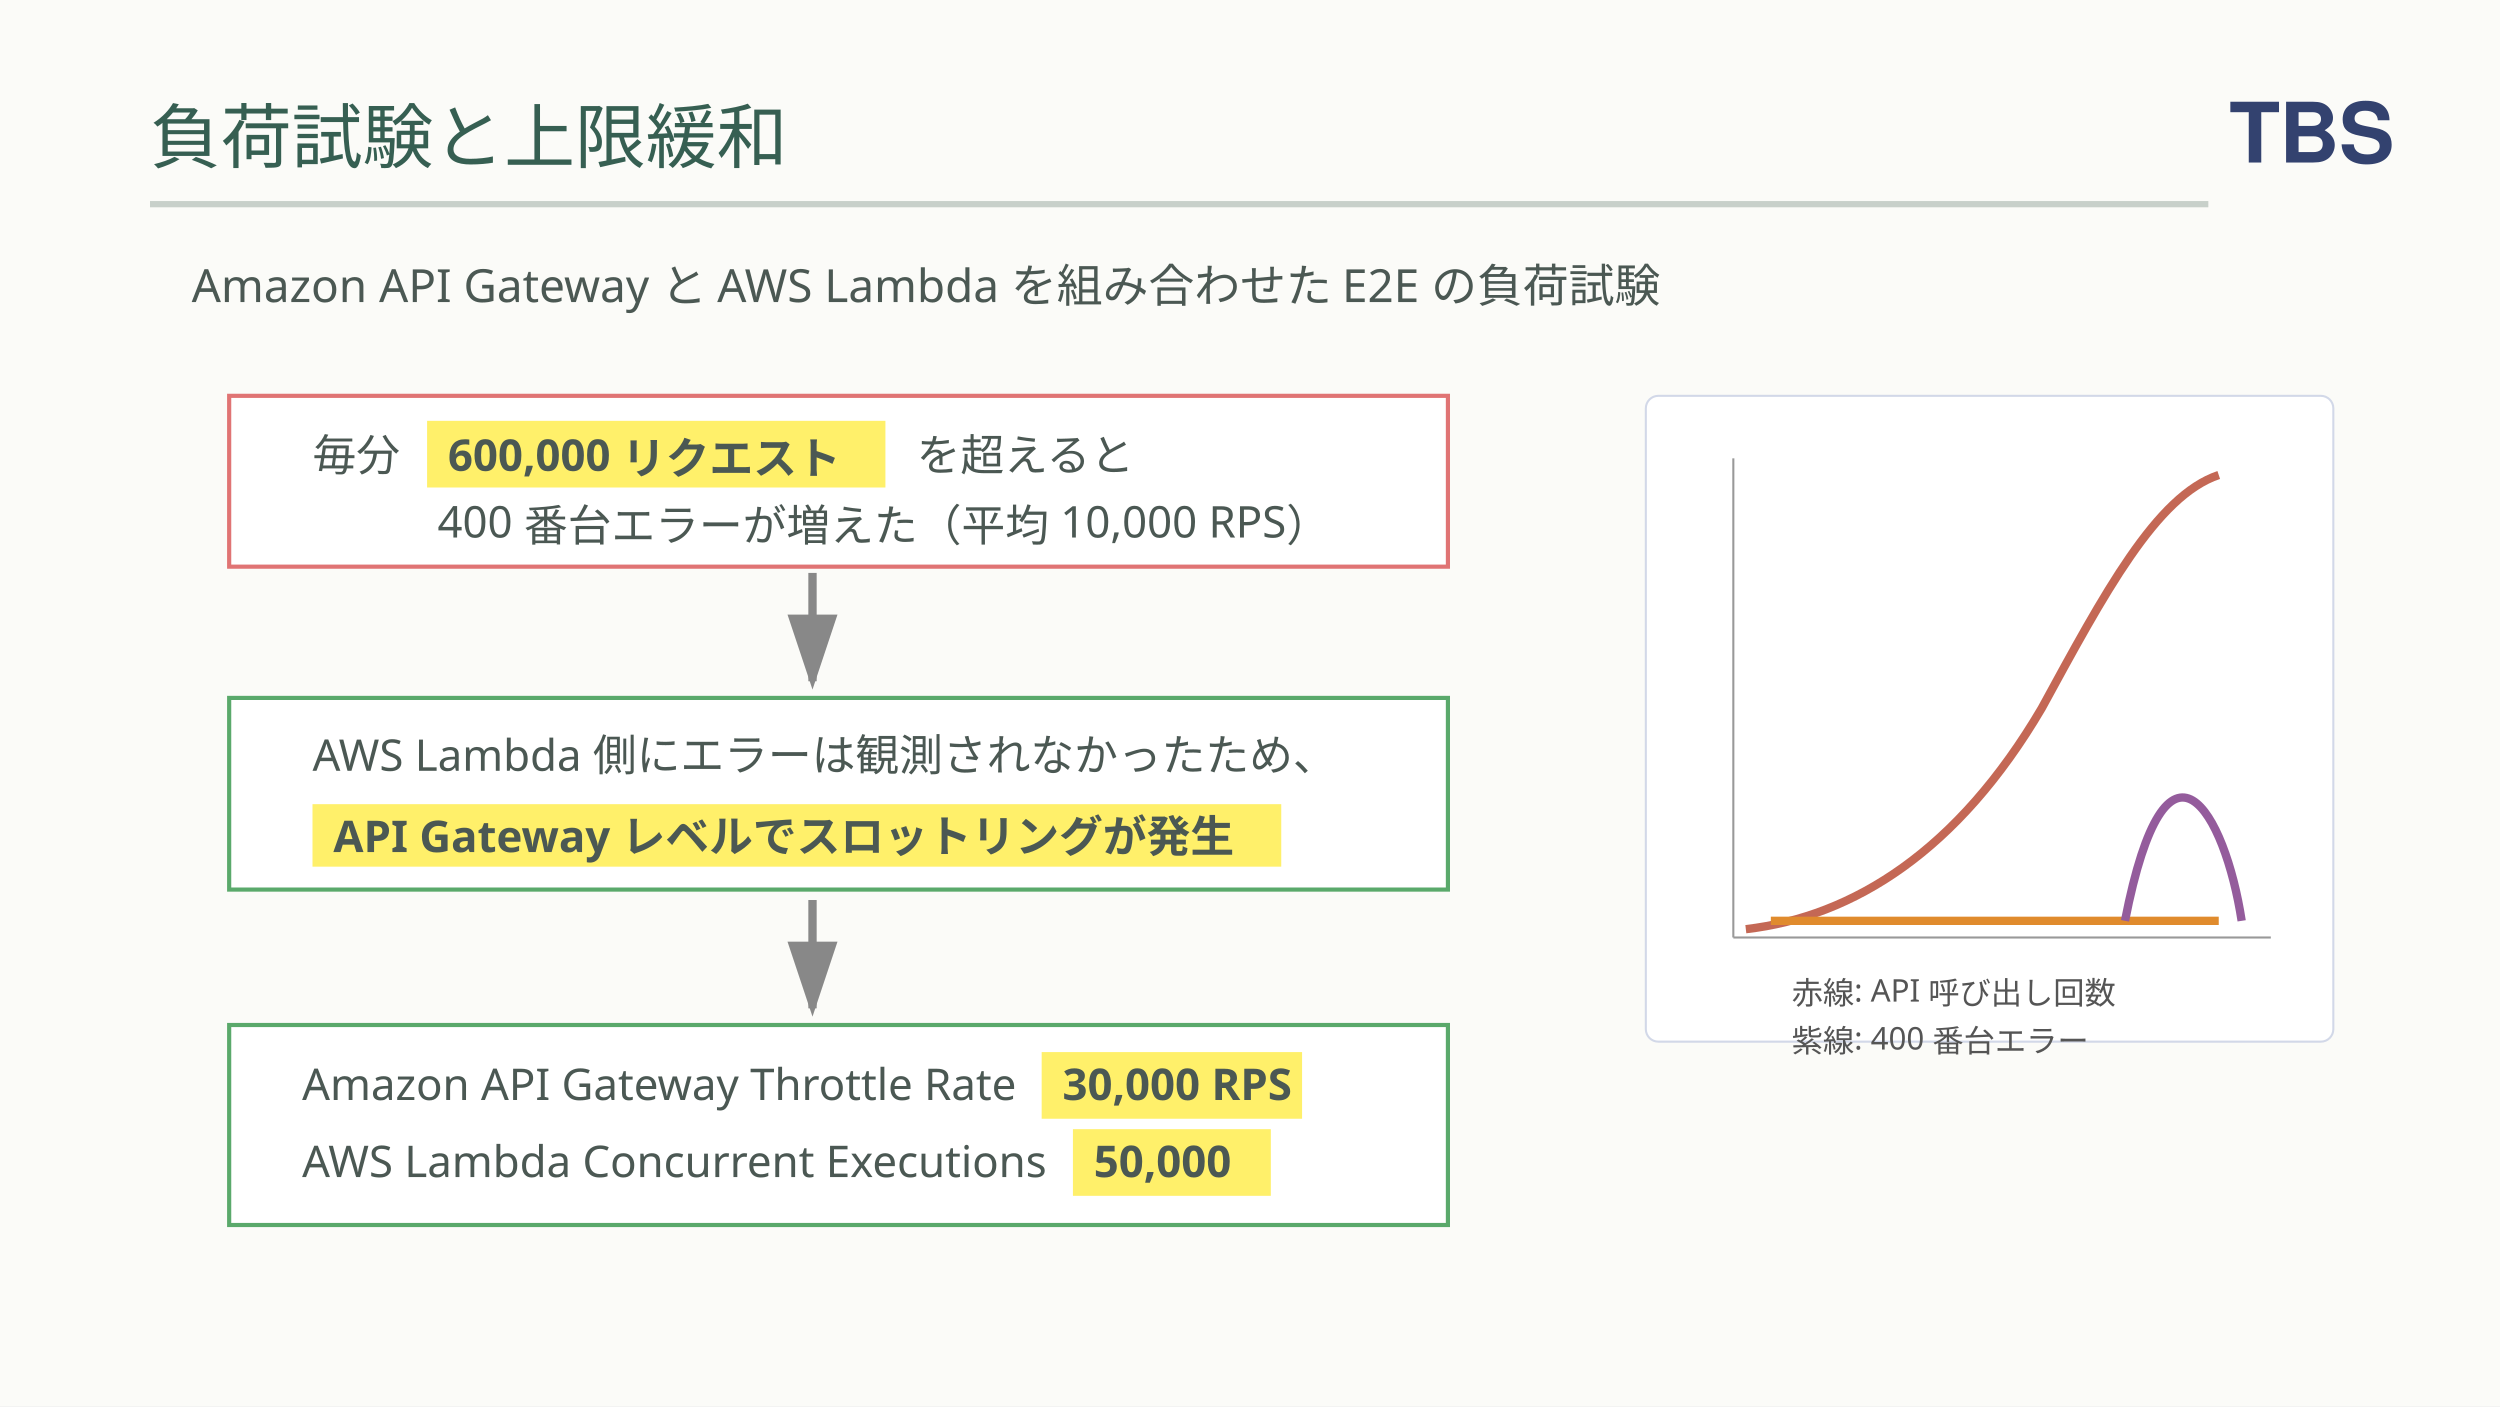
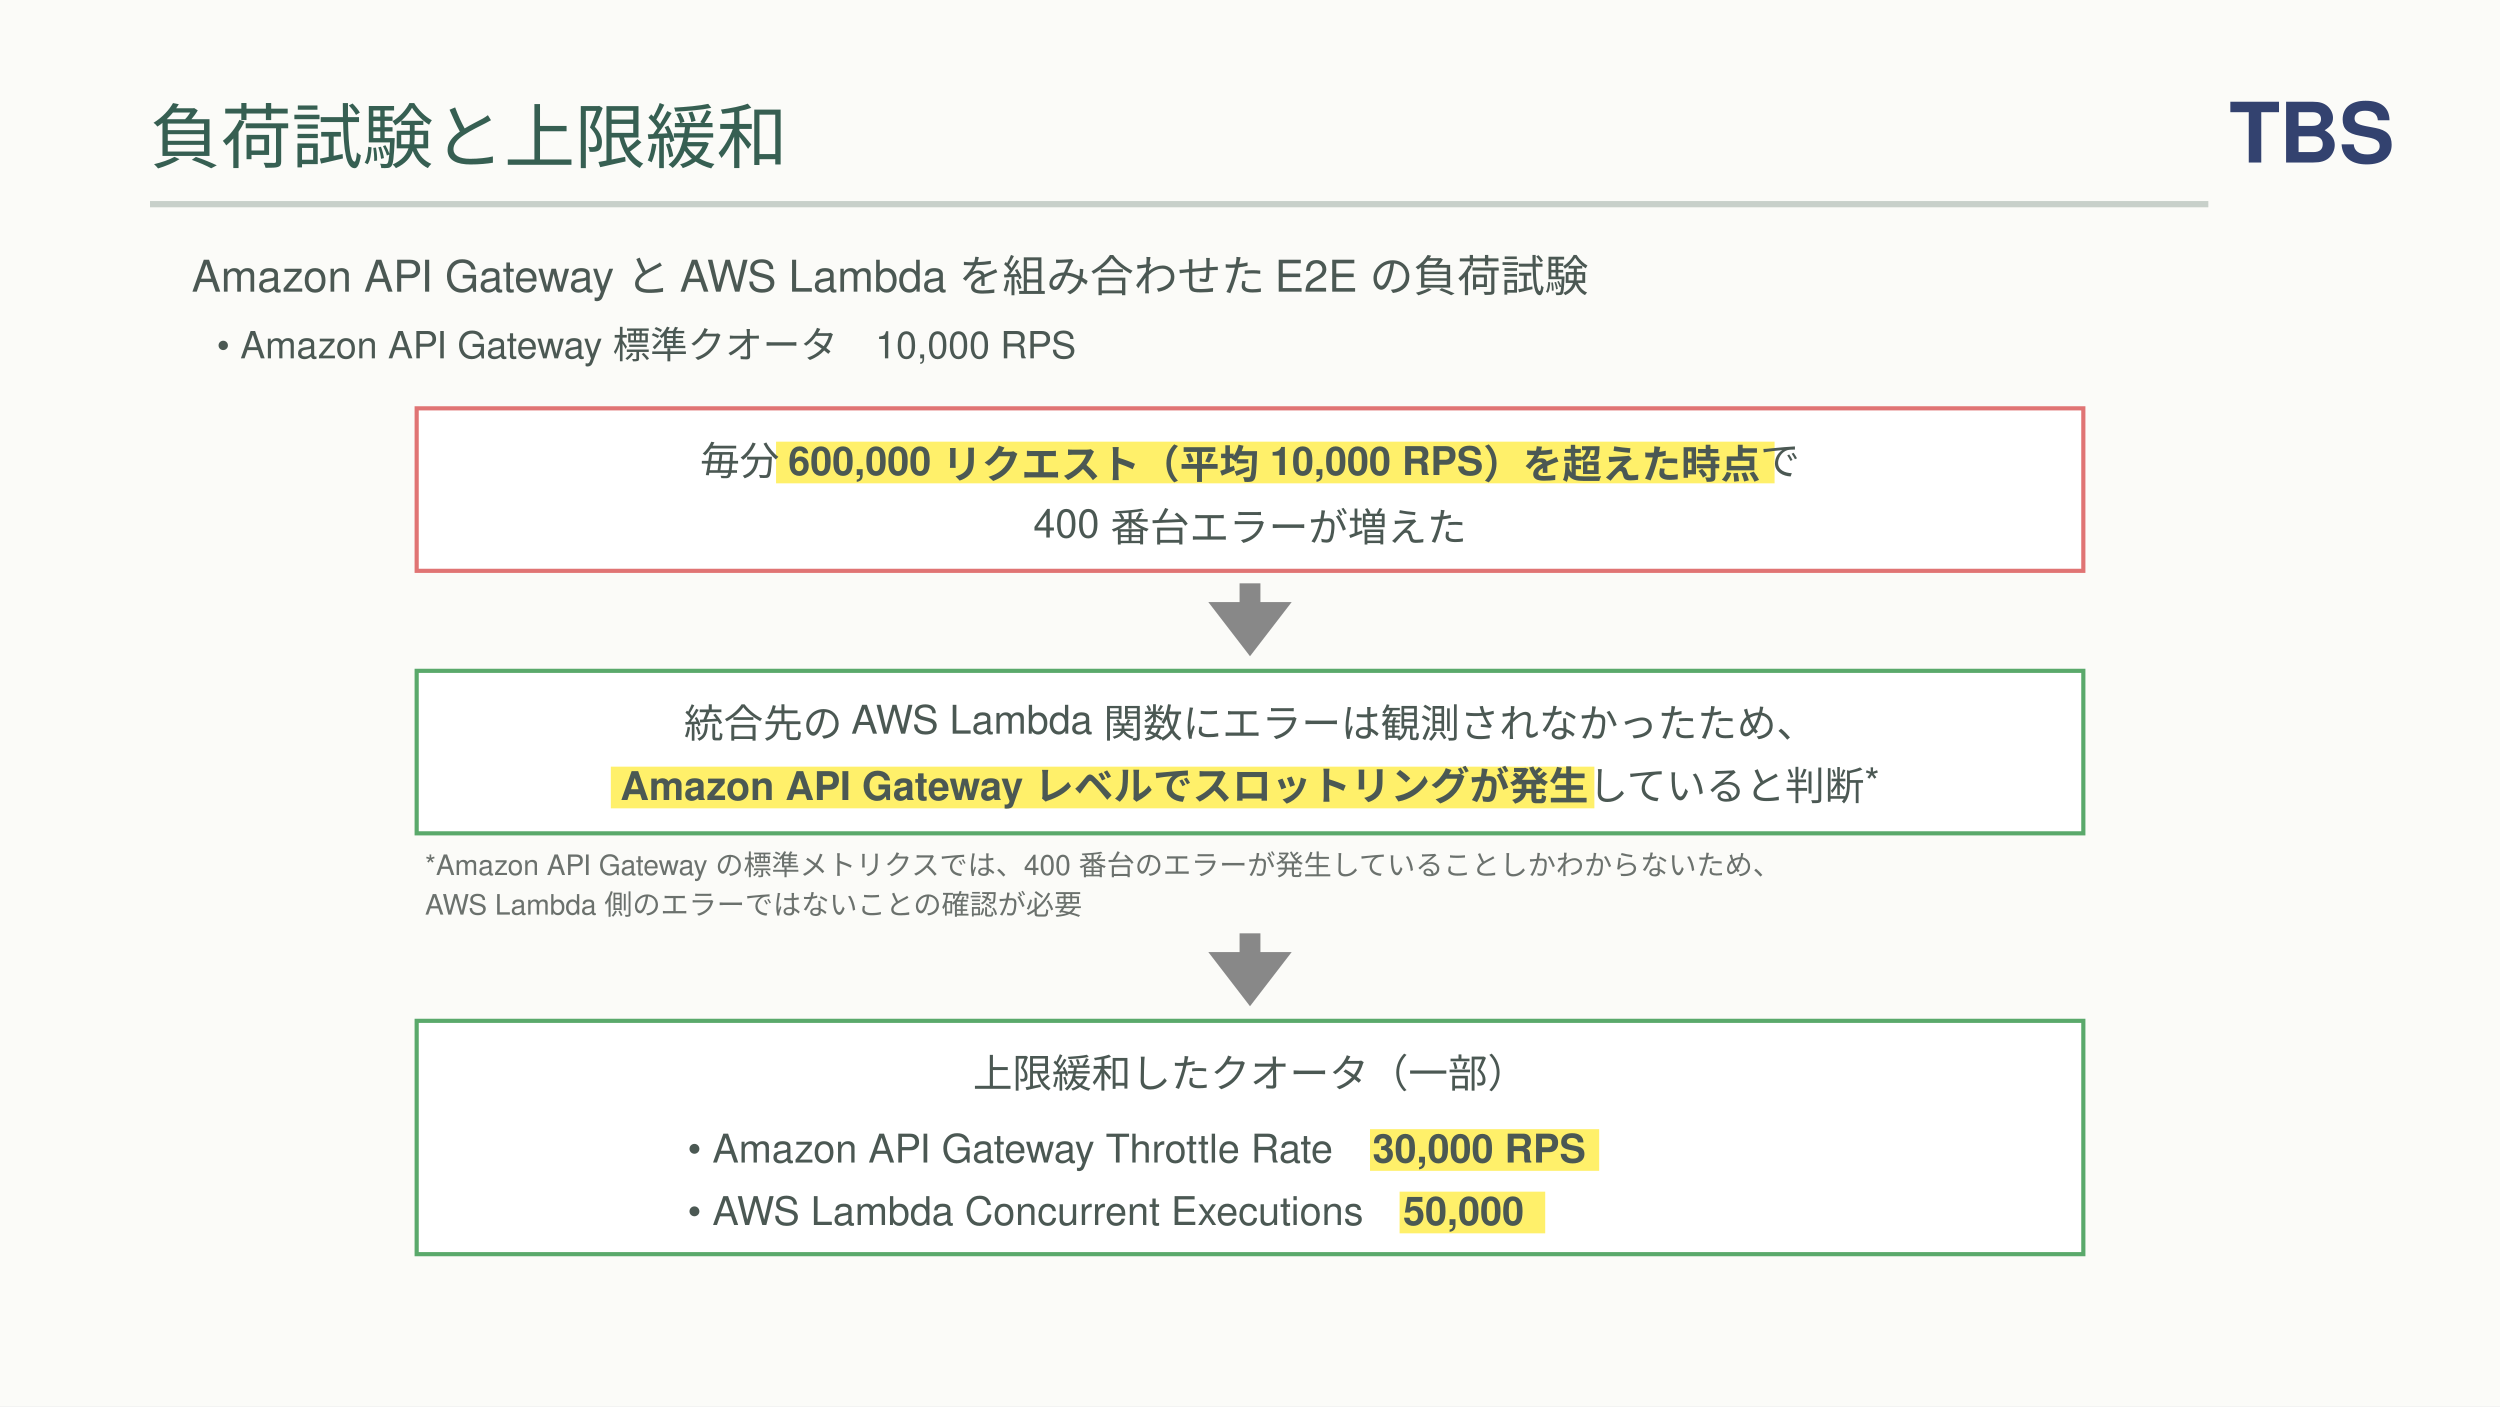
<svg xmlns="http://www.w3.org/2000/svg" width="1200" height="675" viewBox="0 0 1200 675" role="img" aria-labelledby="title desc">
  <rect width="1200" height="675" fill="#fbfbf8" />
  <text x="72" y="78" font-family="Avenir, Helvetica, Arial, sans-serif" font-size="34" fill="#365f52">負荷試験と上限緩和</text>
  <text x="1070" y="78" font-family="Avenir, Helvetica, Arial, sans-serif" font-size="40" font-weight="700" fill="#33426f">TBS</text>
  <line x1="72" y1="98" x2="1060" y2="98" stroke="#c8d0ca" stroke-width="3" />
-   <text x="92" y="145" font-family="Avenir" font-size="22" fill="#4b5853">Amazon API Gateway と AWS Lambda を組み合わせた E2E の負荷試験</text>
-   <g font-family="Avenir" font-size="21" fill="#4b5853">
-     <rect x="110" y="190" width="585" height="82" fill="#fff" stroke="#e07474" stroke-width="2" />
-     <text x="150" y="226">毎分 </text>
-     <rect x="205" y="202" width="220" height="32" fill="#fff06a" />
-     <text x="215" y="226" font-weight="700">600,000 リクエスト</text>
-     <text x="440" y="226">を超えると</text>
-     <text x="210" y="258">400 番台エラーが増えた（平均 10,000 RPS）</text>
-     <path d="M390 275v52" stroke="#888" stroke-width="4" marker-end="url(#arrow)" />
-     <rect x="110" y="335" width="585" height="92" fill="#fff" stroke="#5aa96b" stroke-width="2" />
-     <text x="150" y="370">AWS Lambda 側にエラーは観測されなかったため、</text>
-     <rect x="150" y="386" width="465" height="30" fill="#fff06a" />
-     <text x="160" y="409" font-weight="700">API Gateway レベルでスロットリングが発生</text>
-     <path d="M390 432v52" stroke="#888" stroke-width="4" marker-end="url(#arrow)" />
-     <rect x="110" y="492" width="585" height="96" fill="#fff" stroke="#5aa96b" stroke-width="2" />
-     <text x="145" y="528">Amazon API Gateway Throttle Rate</text>
-     <rect x="500" y="505" width="125" height="32" fill="#fff06a" />
-     <text x="510" y="528" font-weight="700">30,000 RPS</text>
-     <text x="145" y="565">AWS Lambda Concurrent Executions</text>
-     <rect x="515" y="542" width="95" height="32" fill="#fff06a" />
-     <text x="525" y="565" font-weight="700">50,000</text>
+   <g font-family="Avenir, Helvetica, Arial, sans-serif" fill="#4b5853">
+     <text x="92" y="140" font-size="21">Amazon API Gateway と AWS Lambda を組み合わせた E2E の負荷試験</text>
+     <text x="104" y="172" font-size="18">• Amazon API Gateway 標準クオータ　10,000 RPS</text>
  </g>
-   <g transform="translate(790 190)">
-     <rect width="330" height="310" rx="6" fill="#fff" stroke="#d2d8e8" />
-     <line x1="42" y1="260" x2="300" y2="260" stroke="#999" />
-     <line x1="42" y1="30" x2="42" y2="260" stroke="#999" />
-     <path d="M48 256 C100 250 150 218 190 150 C220 95 245 48 275 38" fill="none" stroke="#c46855" stroke-width="4" />
-     <path d="M60 252 C130 252 235 252 275 252" fill="none" stroke="#e08b2d" stroke-width="4" />
-     <path d="M230 252 C250 150 278 200 286 252" fill="none" stroke="#945c9c" stroke-width="4" />
-     <text x="70" y="292" font-family="Avenir" font-size="15" fill="#555">赤線: API 呼び出し回数</text>
-     <text x="70" y="315" font-family="Avenir" font-size="15" fill="#555">紫線: 400 番台エラー</text>
+   <g font-family="Avenir, Helvetica, Arial, sans-serif" font-size="19" fill="#4b5853" text-anchor="middle">
+     <rect x="200" y="196" width="800" height="78" fill="#fff" stroke="#e07474" stroke-width="2" />
+     <rect x="372.5" y="212.0" width="479.3" height="20.0" data-mark="m07-threshold" fill="#fff06a" />
+     <text x="600" y="228">毎分 <tspan id="m07-threshold" font-weight="700">600,000 リクエスト（平均 10,000 RPS）を超えた時点</tspan>で</text>
+     <text x="600" y="258">400 番台エラーが増えた</text>
+     <path d="M600 280v24" stroke="#888" stroke-width="10" marker-end="url(#fat)" />
+     <rect x="200" y="322" width="800" height="78" fill="#fff" stroke="#5aa96b" stroke-width="2" />
+     <text x="600" y="354">統合先の AWS Lambda 関数にエラーは観測されなかったため、</text>
+     <rect x="293.2" y="368.0" width="472.1" height="20.0" data-mark="m07-throttle" fill="#fff06a" />
+     <text x="600" y="384">
+       <tspan id="m07-throttle" font-weight="700">Amazon API Gateway レベルでスロットリングが発生</tspan>していると判断*</text>
+     <text x="204" y="420" font-size="13.5" fill="#6b716d" text-anchor="start">*Amazon API Gateway の標準メトリクスでは、400 番台のエラーが発生していることしかわからないため、</text>
+     <text x="204" y="439" font-size="13.5" fill="#6b716d" text-anchor="start">AWS Lambda 側のエラーではないことの確認が必要</text>
+     <path d="M600 448v24" stroke="#888" stroke-width="10" marker-end="url(#fat)" />
+     <rect x="200" y="490" width="800" height="112" fill="#fff" stroke="#5aa96b" stroke-width="2" />
+     <text x="600" y="522">上限緩和したクオータ（一部）</text>
+     <rect x="657.6" y="542.0" width="110.0" height="20.0" data-mark="m07-apigw" fill="#fff06a" />
+     <text x="330" y="558" text-anchor="start">• Amazon API Gateway Throttle Rate　<tspan id="m07-apigw" font-weight="700">30,000 RPS</tspan>
+     </text>
+     <rect x="671.8" y="572.0" width="69.9" height="20.0" data-mark="m07-lambda" fill="#fff06a" />
+     <text x="330" y="588" text-anchor="start">• AWS Lambda Concurrent Executions　<tspan id="m07-lambda" font-weight="700">50,000</tspan>
+     </text>
  </g>
  <defs>
-     <marker id="arrow" markerWidth="10" markerHeight="10" refX="8" refY="3" orient="auto" markerUnits="strokeWidth">
-       <path d="M0,0 L0,6 L9,3 z" fill="#888" />
+     <marker id="fat" markerWidth="4" markerHeight="4" refX="1.5" refY="2" orient="auto" markerUnits="strokeWidth">
+       <path d="M0,0 L0,4 L2.6,2 z" fill="#888" />
    </marker>
  </defs>
</svg>
